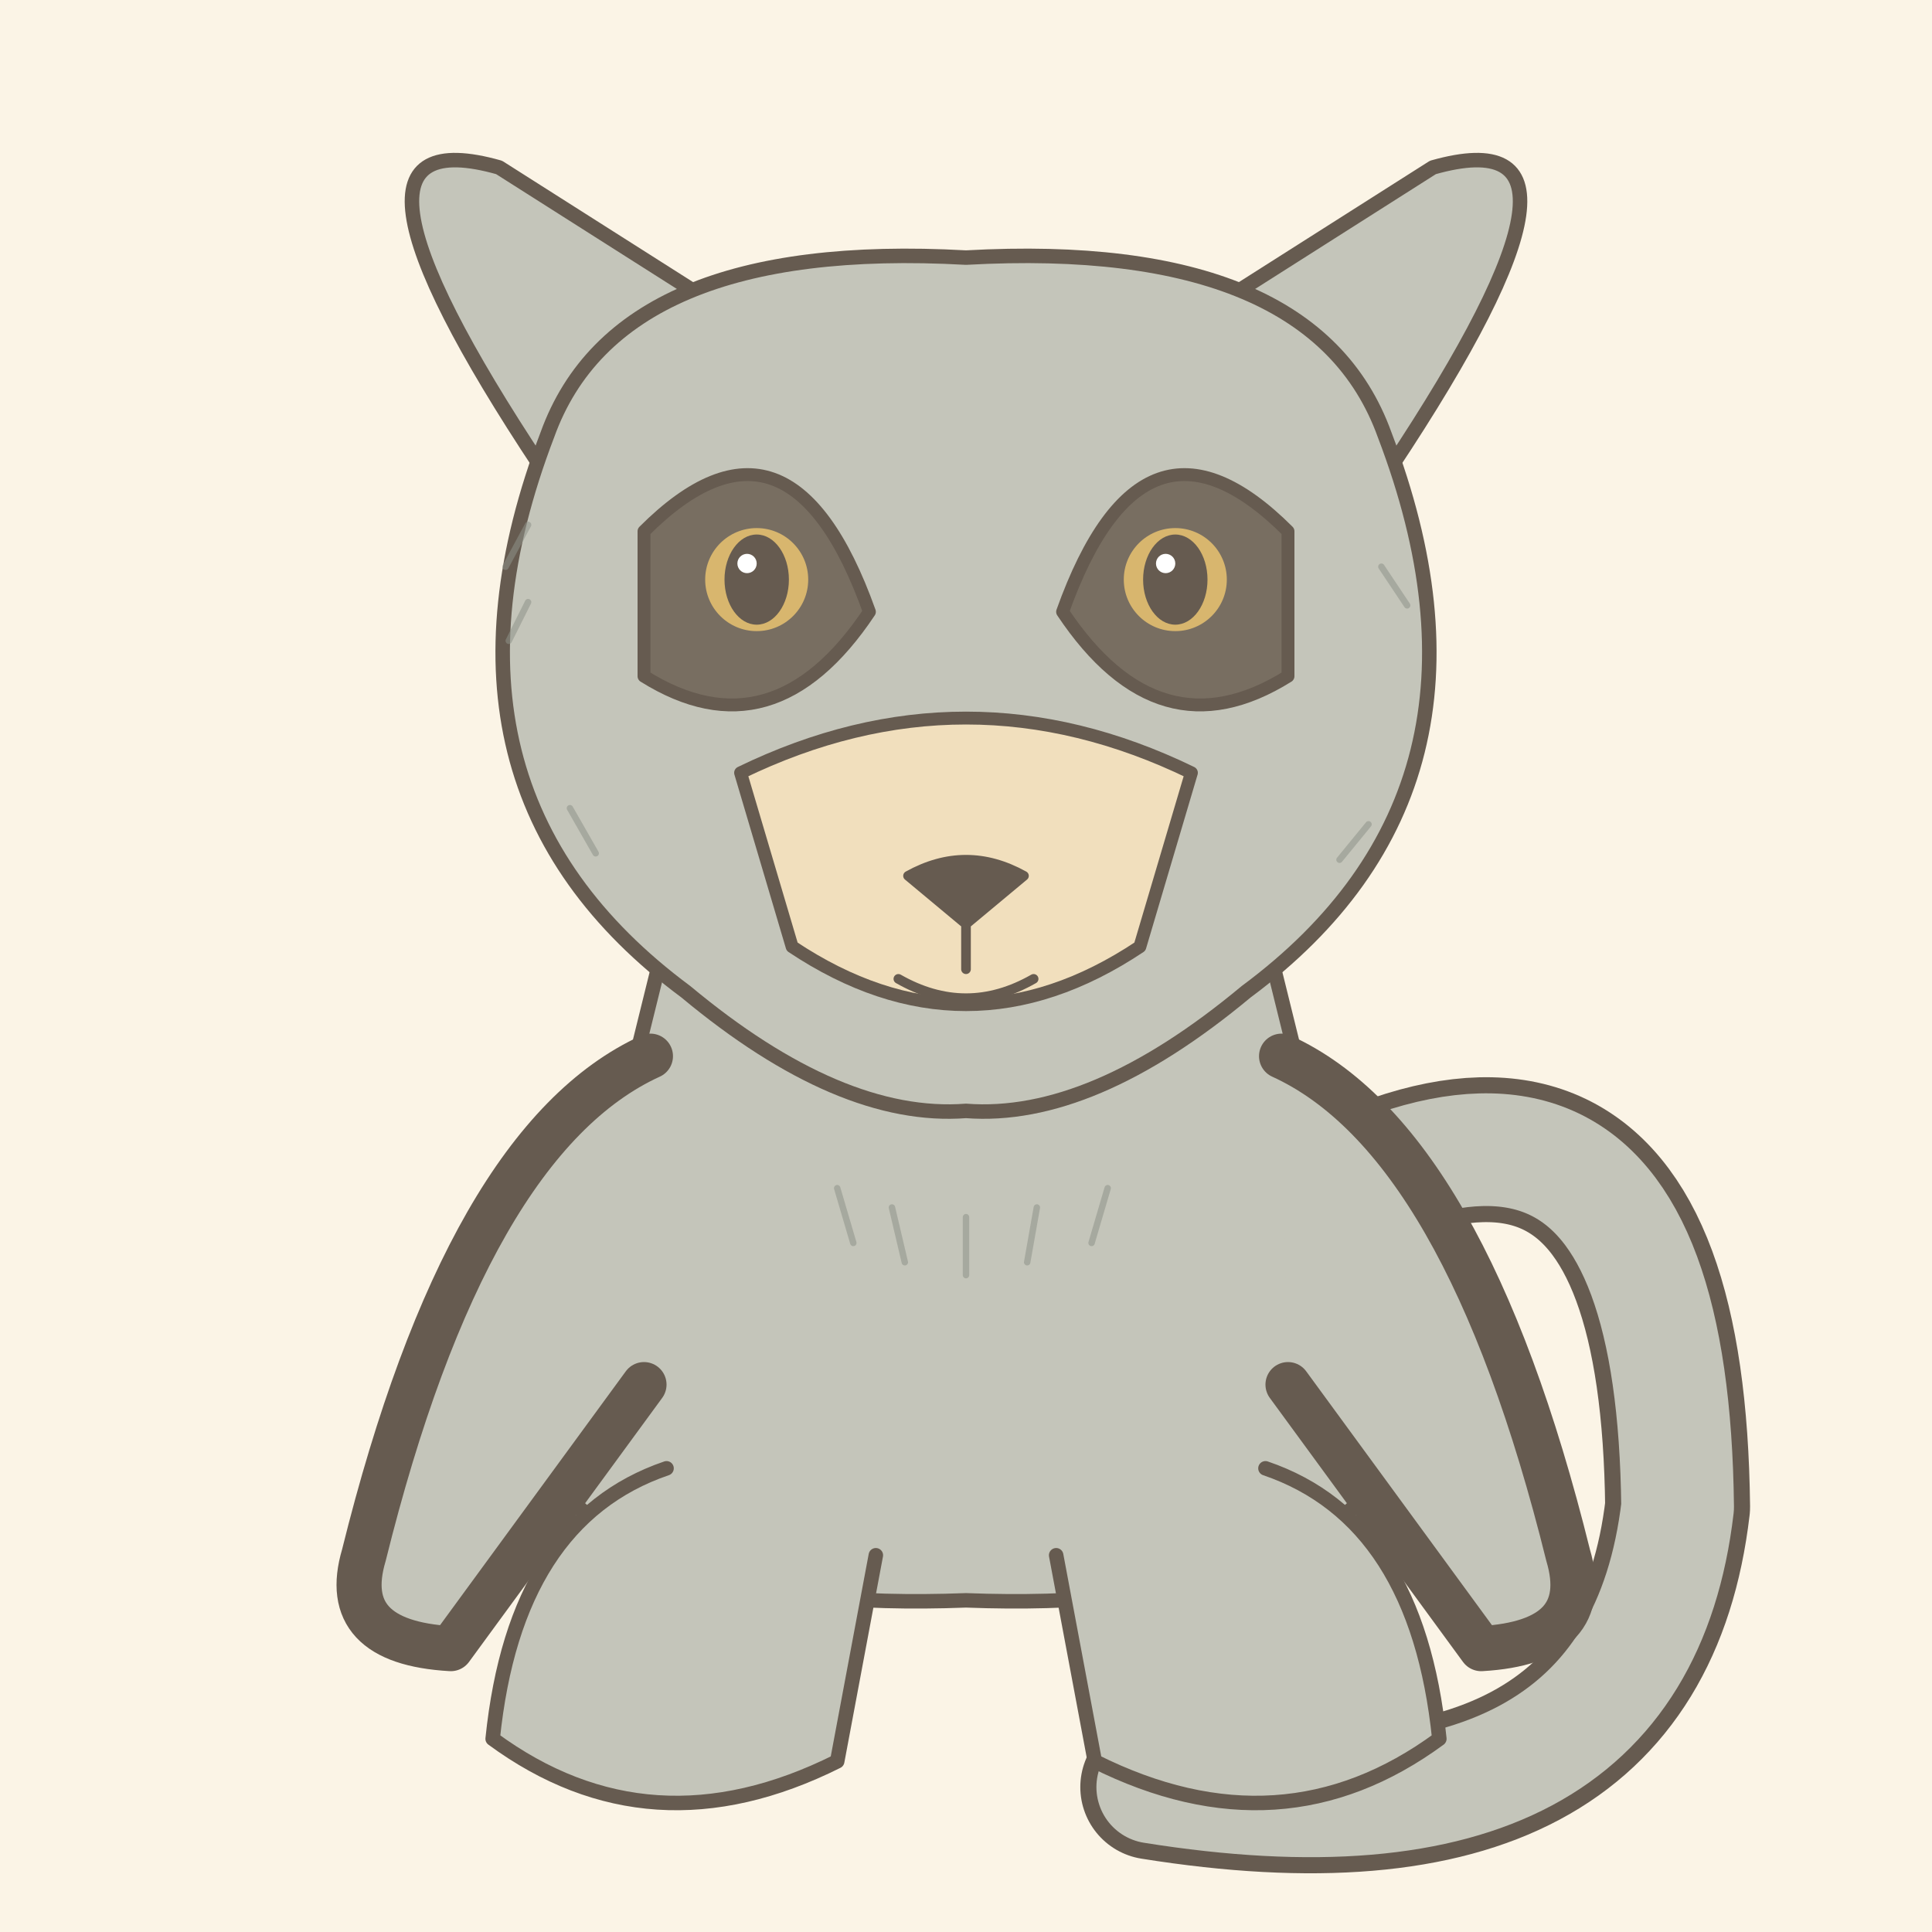
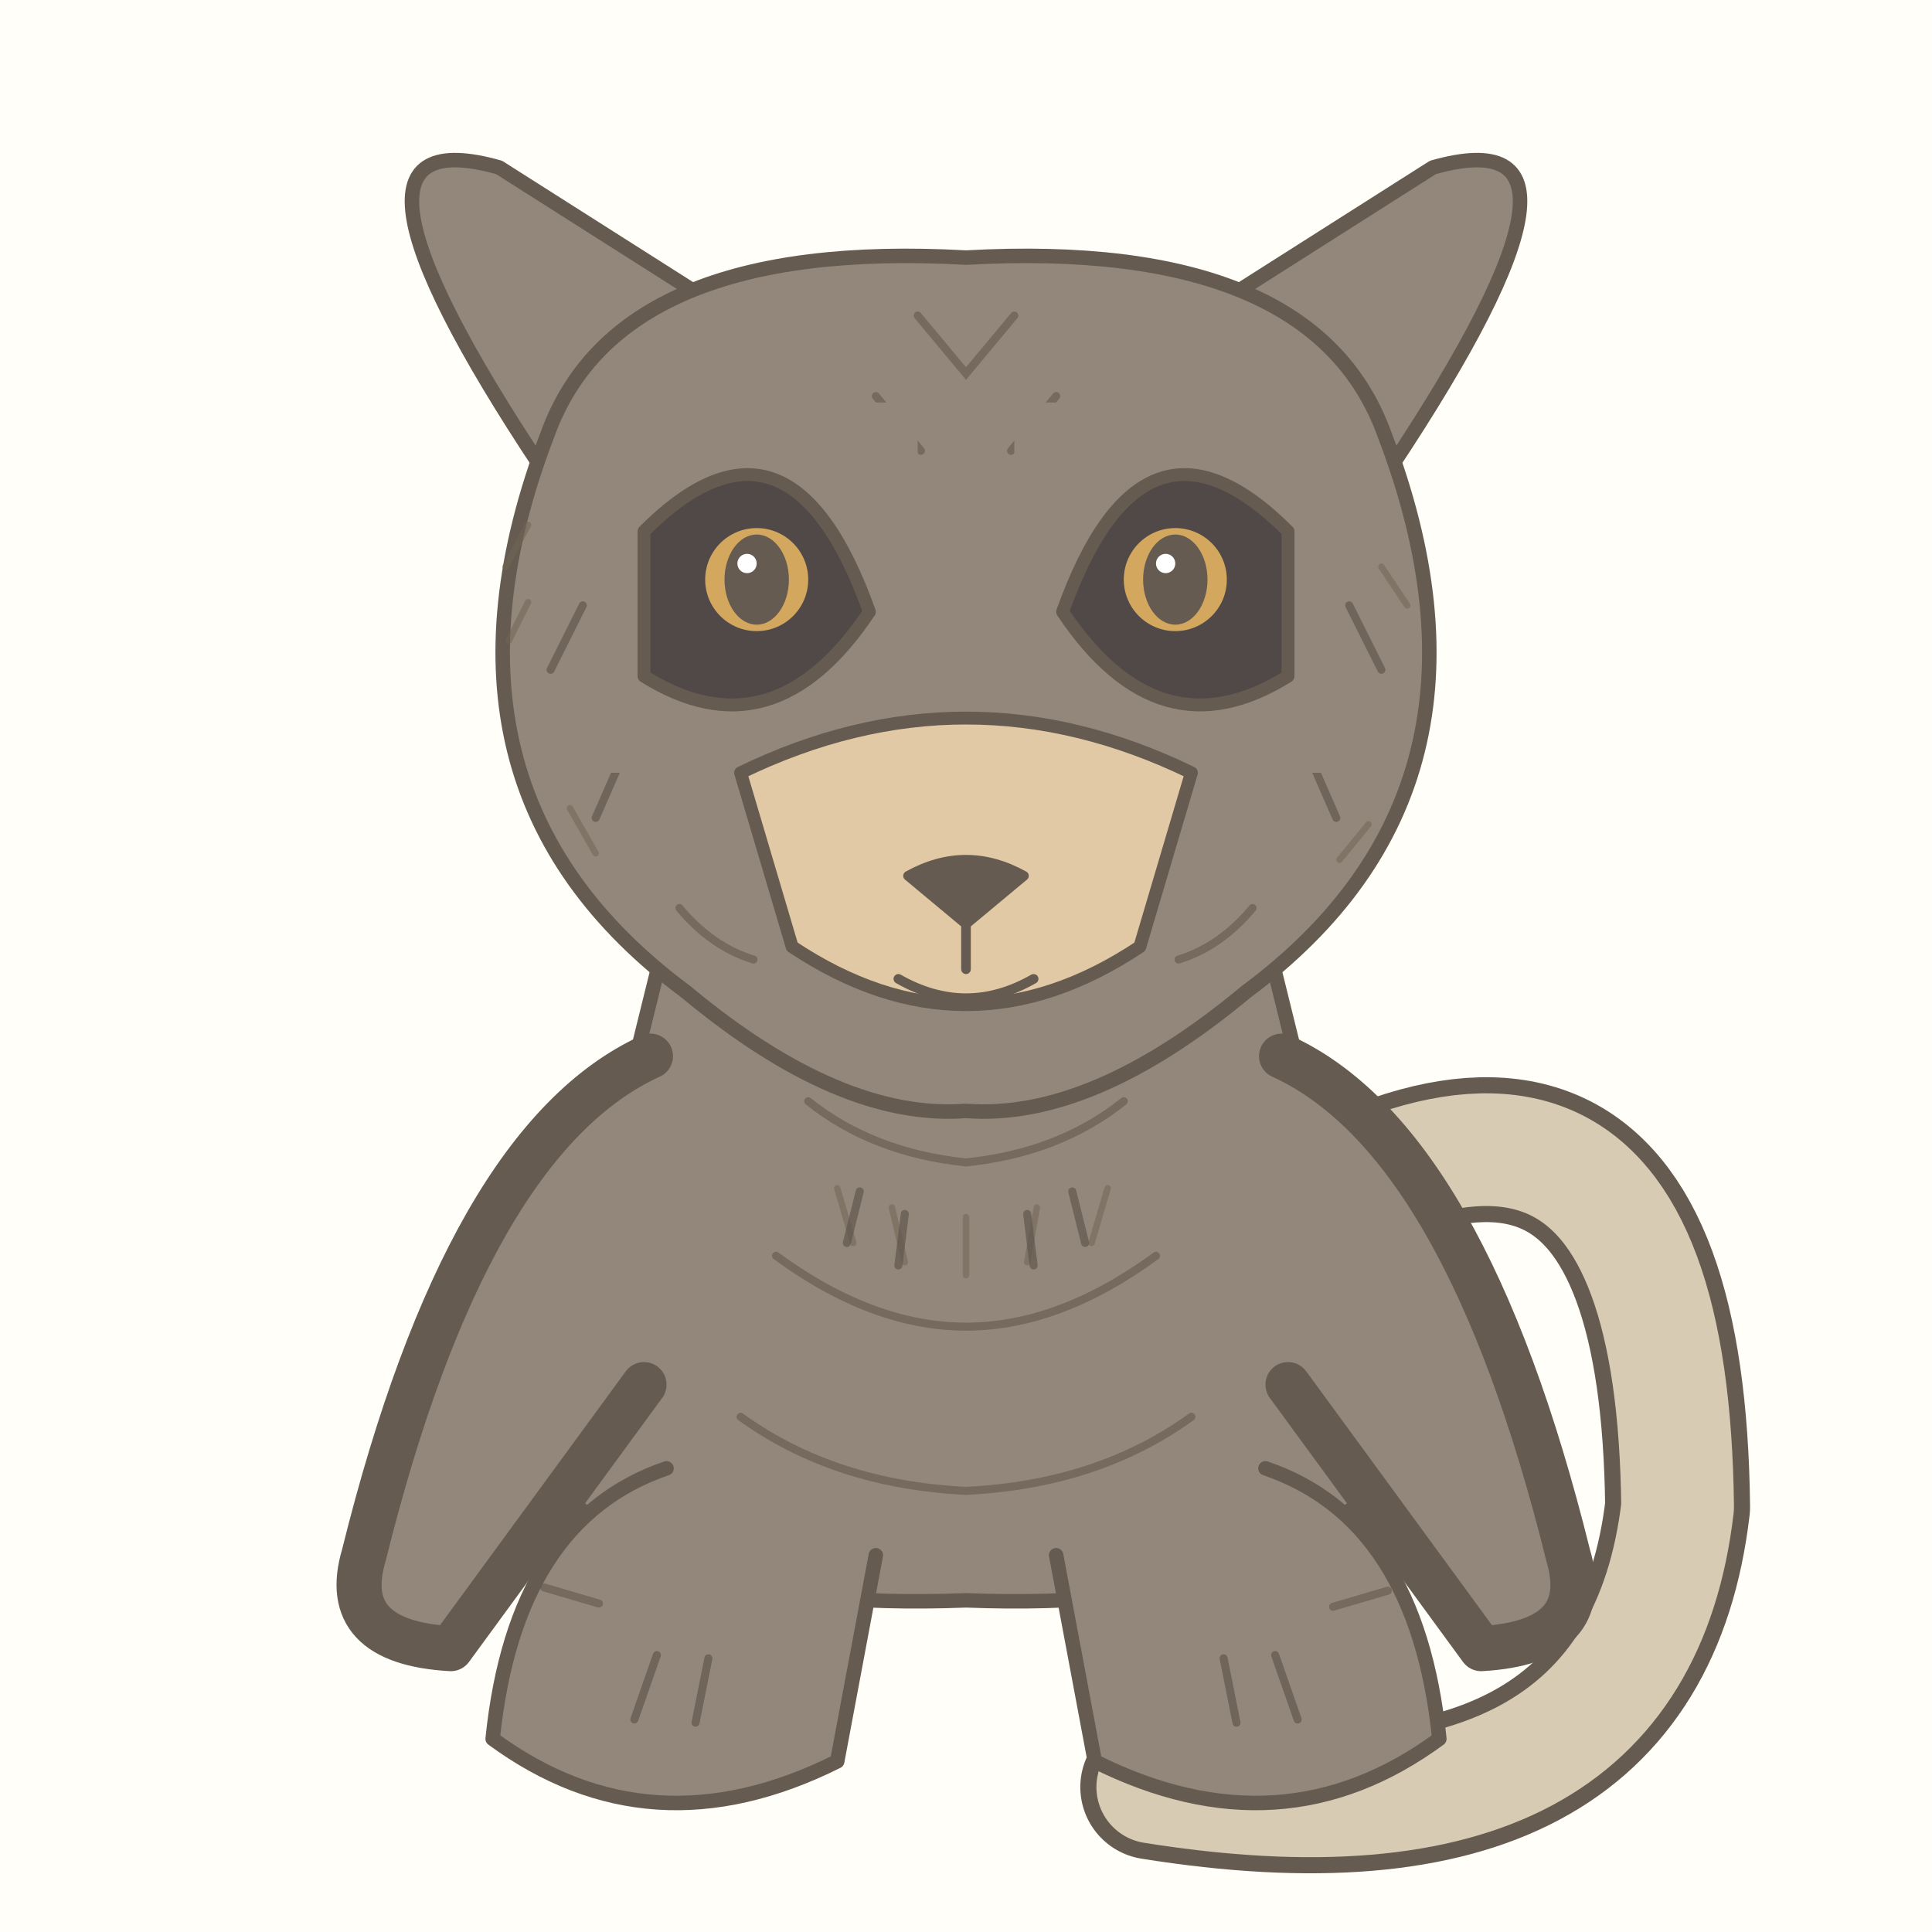
<svg xmlns="http://www.w3.org/2000/svg" width="600" height="600" viewBox="0 0 600 600" data-full-animal="lemur-tail" data-illustration="incomplete">
-   <rect width="600" height="600" fill="#fbf4e6" />
-   <rect width="600" height="600" rx="0" fill="#fbf4e6" />
+   <rect width="600" height="600" fill="#fffef8" />
+   <rect width="600" height="600" rx="0" fill="#fffef8" />
  <defs>
    <mask id="detail-mask">
      <rect width="600" height="600" fill="white" />
      <rect x="185" y="125" width="100" height="115" fill="black" />
      <rect x="315" y="125" width="100" height="115" fill="black" />
    </mask>
  </defs>
  <path d="M367 400Q519 288 521 468Q508 579 358 555" fill="none" stroke="#665b50" stroke-width="45" stroke-linecap="round" stroke-linejoin="round" />
-   <path d="M367 400Q519 288 521 468Q508 579 358 555" fill="none" stroke="#c4c5ba" stroke-width="35" stroke-linecap="round" stroke-linejoin="round" />
-   <path d="M207 290Q300 265 393 290L433 452Q405 501 300 497Q195 501 167 452Z" fill="#c4c5ba" stroke="#665b50" stroke-width="4.5" stroke-linecap="round" stroke-linejoin="round" />
-   <path d="M202 328Q145 354 113 483Q105 510 140 512L200 430M398 328Q455 354 487 483Q495 510 460 512L400 430" fill="#c4c5ba" stroke="#665b50" stroke-width="14" stroke-linecap="round" stroke-linejoin="round" />
-   <path d="M207 456Q160 472 153 540Q202 576 260 547L272 483M393 456Q440 472 447 540Q398 576 340 547L328 483" fill="#c4c5ba" stroke="#665b50" stroke-width="4.5" stroke-linecap="round" stroke-linejoin="round" />
-   <path d="M168 145Q95 35 155 52L240 106M432 145Q505 35 445 52L360 106" fill="#c4c5ba" stroke="#665b50" stroke-width="4.5" stroke-linecap="round" stroke-linejoin="round" />
-   <path d="M170 135Q192 74 300 80Q408 74 430 135Q472 245 387 308Q339 348 300 345Q261 348 213 308Q128 245 170 135Z" fill="#c4c5ba" stroke="#665b50" stroke-width="4.5" stroke-linecap="round" stroke-linejoin="round" />
-   <path d="M230 240Q300 206 370 240L354 294Q300 330 246 294Z" fill="#f1dfbd" stroke="#665b50" stroke-width="4" stroke-linecap="round" stroke-linejoin="round" />
+   <path d="M367 400Q519 288 521 468Q508 579 358 555" fill="none" stroke="#d7cbb3" stroke-width="35" stroke-linecap="round" stroke-linejoin="round" />
+   <path d="M207 290Q300 265 393 290L433 452Q405 501 300 497Q195 501 167 452Z" fill="#93877b" stroke="#665b50" stroke-width="4.5" stroke-linecap="round" stroke-linejoin="round" />
+   <path d="M202 328Q145 354 113 483Q105 510 140 512L200 430M398 328Q455 354 487 483Q495 510 460 512L400 430" fill="#93877b" stroke="#665b50" stroke-width="14" stroke-linecap="round" stroke-linejoin="round" />
+   <path d="M207 456Q160 472 153 540Q202 576 260 547L272 483M393 456Q440 472 447 540Q398 576 340 547L328 483" fill="#93877b" stroke="#665b50" stroke-width="4.5" stroke-linecap="round" stroke-linejoin="round" />
+   <path d="M168 145Q95 35 155 52L240 106M432 145Q505 35 445 52L360 106" fill="#93877b" stroke="#665b50" stroke-width="4.5" stroke-linecap="round" stroke-linejoin="round" />
+   <path d="M170 135Q192 74 300 80Q408 74 430 135Q472 245 387 308Q339 348 300 345Q261 348 213 308Q128 245 170 135Z" fill="#93877b" stroke="#665b50" stroke-width="4.5" stroke-linecap="round" stroke-linejoin="round" />
+   <path d="M230 240Q300 206 370 240L354 294Q300 330 246 294Z" fill="#e2c9a5" stroke="#665b50" stroke-width="4" stroke-linecap="round" stroke-linejoin="round" />
  <ellipse cx="235" cy="180" rx="10" ry="14" fill="#665b50" />
  <circle cx="232" cy="175" r="3" fill="white" />
  <ellipse cx="365" cy="180" rx="10" ry="14" fill="#665b50" />
  <circle cx="362" cy="175" r="3" fill="white" />
  <path d="M282 272Q300 262 318 272L300 287Z" fill="#665b50" stroke="#665b50" stroke-width="3" stroke-linecap="round" stroke-linejoin="round" />
  <path d="M300 288V301M279 304Q300 316 321 304" fill="none" stroke="#665b50" stroke-width="3" stroke-linecap="round" stroke-linejoin="round" />
  <g transform="translate(0 0) scale(1)">
-     <path d="M200 165Q245 120 270 190Q240 235 200 210ZM330 190Q355 120 400 165L400 210Q360 235 330 190Z" fill="#786e61" stroke="#665b50" stroke-width="4" stroke-linecap="round" stroke-linejoin="round" />
-     <circle cx="235" cy="180" r="16" fill="#d8b66e" />
-     <circle cx="365" cy="180" r="16" fill="#d8b66e" />
+     <path d="M200 165Q245 120 270 190Q240 235 200 210ZM330 190Q355 120 400 165L400 210Q360 235 330 190Z" fill="#514947" stroke="#665b50" stroke-width="4" stroke-linecap="round" stroke-linejoin="round" />
+     <circle cx="235" cy="180" r="16" fill="#d4a75f" />
+     <circle cx="365" cy="180" r="16" fill="#d4a75f" />
    <ellipse cx="235" cy="180" rx="10" ry="14" fill="#665b50" />
    <circle cx="232" cy="175" r="3" fill="white" />
    <ellipse cx="365" cy="180" rx="10" ry="14" fill="#665b50" />
    <circle cx="362" cy="175" r="3" fill="white" />
  </g>
  <g mask="url(#detail-mask)" data-coat-details="lemur">
-     <path d="M164 163l-7 13M164 187l-6 12M177 251l8 14M429 176l8 12M425 256l-9 11M260 369l5 17M277 375l4 17M300 378v18M322 375l-3 17M344 369l-5 17" fill="none" stroke="#8e9288" stroke-width="2" stroke-linecap="round" opacity=".55" />
+     <path d="M164 163l-7 13M164 187l-6 12M177 251l8 14M429 176l8 12M425 256l-9 11M260 369l5 17M277 375l4 17M300 378v18M322 375l-3 17M344 369l-5 17" fill="none" stroke="#716556" stroke-width="2" stroke-linecap="round" opacity=".55" />
+     <path d="M285 98L300 116L315 98M272 123l14 17M328 123l-14 17M211 282q10 12 23 16M389 282q-10 12-23 16M251 342q20 16 49 19q29-3 49-19M241 390q30 22 59 22q29 0 59-22M230 440q29 21 70 23q41-2 70-23M169 493l17 5M414 499l17-5" fill="none" stroke="#66584e" stroke-width="2.5" stroke-linecap="round" opacity=".64" />
+     <path d="M181 188l-10 20M192 238l-7 16M408 238l7 16M419 188l10 20M267 370l-4 16M281 377l-2 16M319 377l2 16M333 370l4 16M204 514l-7 20M220 515l-4 20M380 515l4 20M396 514l7 20" fill="none" stroke="#62574d" stroke-width="2.5" stroke-linecap="round" opacity=".72" />
  </g>
</svg>
